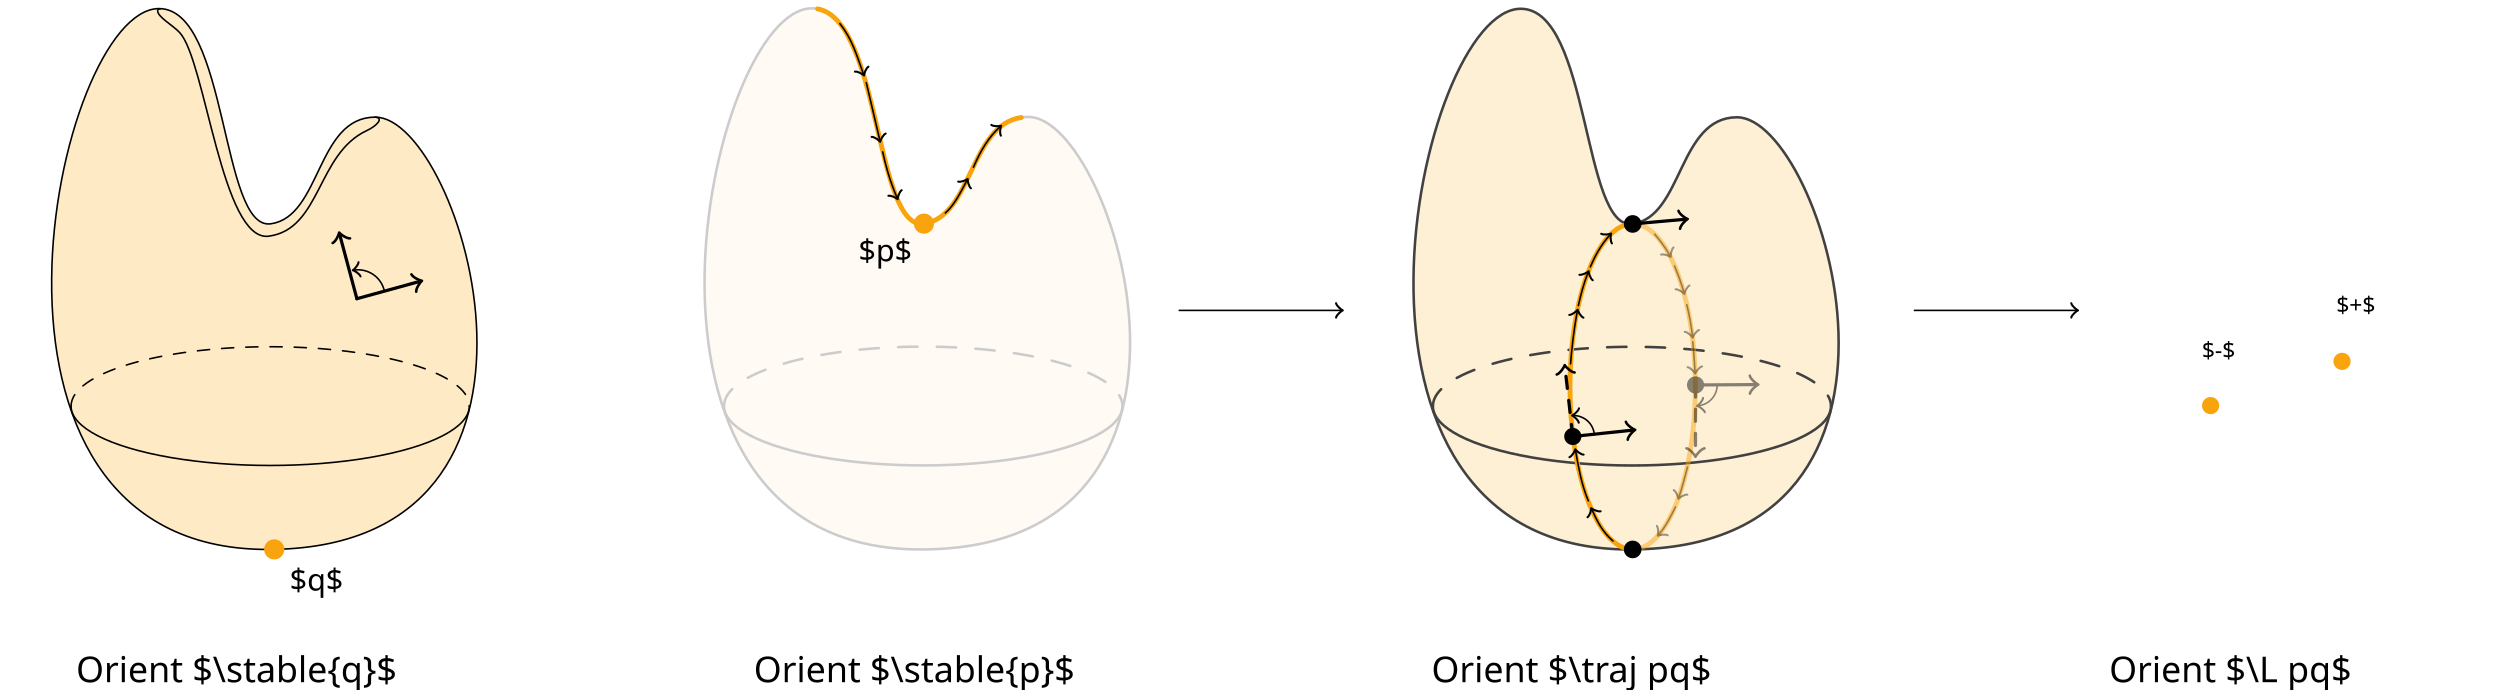
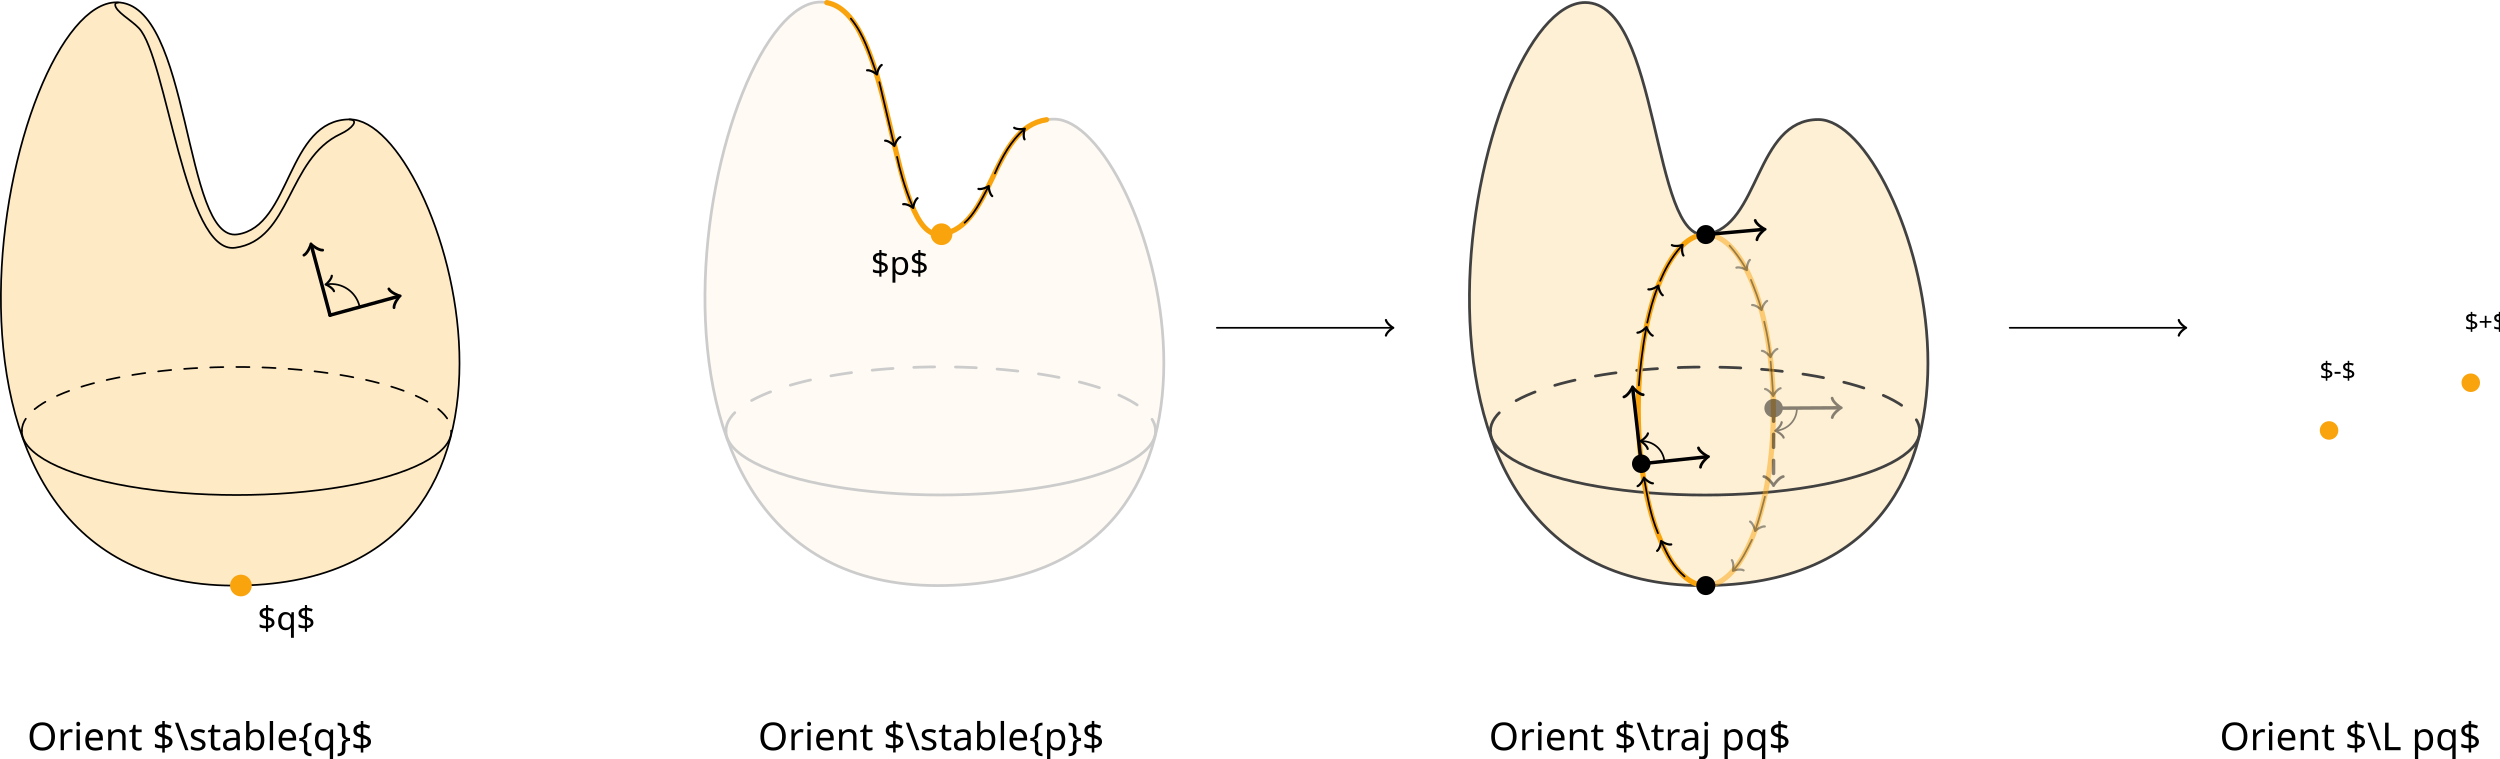
- <svg xmlns="http://www.w3.org/2000/svg" width="217.506mm" height="60.017mm" viewBox="0 0 217.506 60.017" version="1.1" id="svg8">
+ <svg xmlns="http://www.w3.org/2000/svg" width="201.698mm" height="61.187mm" viewBox="0 0 201.698 61.187" version="1.1" id="svg8">
  <defs id="defs2">
    <marker markerWidth="0.911" markerHeight="1.69" style="overflow:visible;stroke:#000000" refX="0" refY="0" orient="auto-start-reverse" id="marker-arrow-0.5308">
      <g id="g1295" transform="scale(2.153529)">
        <path id="path1293" style="fill:none;stroke:#000000;stroke-width:0.6;stroke-linecap:round;stroke-linejoin:round;stroke-miterlimit:10;stroke-dasharray:none;stroke-opacity:1" d="M -1.554,2.072 C -1.425,1.295 0,0.13 0.389,0 0,-0.13 -1.425,-1.295 -1.554,-2.072" />
      </g>
    </marker>
    <marker markerWidth="0.911" markerHeight="1.69" style="overflow:visible;stroke:#000000" refX="0" refY="0" orient="auto-start-reverse" id="marker-arrow-0.5308-6">
      <g id="g1333" transform="scale(2.153529)">
        <path id="path1331" style="fill:none;stroke:#000000;stroke-width:0.6;stroke-linecap:round;stroke-linejoin:round;stroke-miterlimit:10;stroke-dasharray:none;stroke-opacity:1" d="M -1.554,2.072 C -1.425,1.295 0,0.13 0.389,0 0,-0.13 -1.425,-1.295 -1.554,-2.072" />
      </g>
    </marker>
    <marker markerWidth="0.911" markerHeight="1.69" style="overflow:visible;stroke:#000000" refX="0" refY="0" orient="auto-start-reverse" id="marker-arrow-0.5308-7">
      <g id="g1410" transform="scale(2.153529)">
        <path id="path1408" style="fill:none;stroke:#000000;stroke-width:0.6;stroke-linecap:round;stroke-linejoin:round;stroke-miterlimit:10;stroke-dasharray:none;stroke-opacity:1" d="M -1.554,2.072 C -1.425,1.295 0,0.13 0.389,0 0,-0.13 -1.425,-1.295 -1.554,-2.072" />
      </g>
    </marker>
    <marker markerWidth="0.911" markerHeight="1.69" style="overflow:visible;stroke:#000000" refX="0" refY="0" orient="auto-start-reverse" id="marker-arrow-0.5308-5">
      <g id="g1476" transform="scale(2.153529)">
        <path id="path1474" style="fill:none;stroke:#000000;stroke-width:0.6;stroke-linecap:round;stroke-linejoin:round;stroke-miterlimit:10;stroke-dasharray:none;stroke-opacity:1" d="M -1.554,2.072 C -1.425,1.295 0,0.13 0.389,0 0,-0.13 -1.425,-1.295 -1.554,-2.072" />
      </g>
    </marker>
    <marker markerWidth="0.911" markerHeight="1.69" style="overflow:visible;stroke:#000000" refX="0" refY="0" orient="auto-start-reverse" id="marker-arrow-0.5308-3">
      <g id="g1529" transform="scale(2.153529)">
        <path id="path1527" style="fill:none;stroke:#000000;stroke-width:0.6;stroke-linecap:round;stroke-linejoin:round;stroke-miterlimit:10;stroke-dasharray:none;stroke-opacity:1" d="M -1.554,2.072 C -1.425,1.295 0,0.13 0.389,0 0,-0.13 -1.425,-1.295 -1.554,-2.072" />
      </g>
    </marker>
    <marker markerWidth="0.911" markerHeight="1.69" style="overflow:visible;stroke:#000000" refX="0" refY="0" orient="auto-start-reverse" id="marker-arrow-0.5308-56">
      <g id="g1601" transform="scale(2.153529)">
        <path id="path1599" style="fill:none;stroke:#000000;stroke-width:0.6;stroke-linecap:round;stroke-linejoin:round;stroke-miterlimit:10;stroke-dasharray:none;stroke-opacity:1" d="M -1.554,2.072 C -1.425,1.295 0,0.13 0.389,0 0,-0.13 -1.425,-1.295 -1.554,-2.072" />
      </g>
    </marker>
    <marker markerWidth="0.911" markerHeight="1.69" style="overflow:visible;stroke:#000000" refX="0" refY="0" orient="auto-start-reverse" id="marker-arrow-0.5308-2">
      <g id="g1706" transform="scale(2.153529)">
        <path id="path1704" style="fill:none;stroke:#000000;stroke-width:0.6;stroke-linecap:round;stroke-linejoin:round;stroke-miterlimit:10;stroke-dasharray:none;stroke-opacity:1" d="M -1.554,2.072 C -1.425,1.295 0,0.13 0.389,0 0,-0.13 -1.425,-1.295 -1.554,-2.072" />
      </g>
    </marker>
    <marker markerWidth="0.911" markerHeight="1.69" style="overflow:visible;stroke:#000000" refX="0" refY="0" orient="auto-start-reverse" id="marker-arrow-1.0616">
      <g id="g1784" transform="scale(1.343431)">
        <path id="path1782" style="fill:none;stroke:#000000;stroke-width:0.6;stroke-linecap:round;stroke-linejoin:round;stroke-miterlimit:10;stroke-dasharray:none;stroke-opacity:1" d="M -1.554,2.072 C -1.425,1.295 0,0.13 0.389,0 0,-0.13 -1.425,-1.295 -1.554,-2.072" />
      </g>
    </marker>
    <marker markerWidth="0.911" markerHeight="1.69" style="overflow:visible;stroke:#000000" refX="0" refY="0" orient="auto-start-reverse" id="marker-arrow-1.0616-9">
      <g id="g1871" transform="scale(1.343431)">
        <path id="path1869" style="fill:none;stroke:#000000;stroke-width:0.6;stroke-linecap:round;stroke-linejoin:round;stroke-miterlimit:10;stroke-dasharray:none;stroke-opacity:1" d="M -1.554,2.072 C -1.425,1.295 0,0.13 0.389,0 0,-0.13 -1.425,-1.295 -1.554,-2.072" />
      </g>
    </marker>
    <marker markerWidth="0.911" markerHeight="1.69" style="overflow:visible;stroke:#000000" refX="0" refY="0" orient="auto-start-reverse" id="marker-arrow-1.0616-1">
      <g id="g1967" transform="scale(1.343431)">
        <path id="path1965" style="fill:none;stroke:#000000;stroke-width:0.6;stroke-linecap:round;stroke-linejoin:round;stroke-miterlimit:10;stroke-dasharray:none;stroke-opacity:1" d="M -1.554,2.072 C -1.425,1.295 0,0.13 0.389,0 0,-0.13 -1.425,-1.295 -1.554,-2.072" />
      </g>
    </marker>
    <marker markerWidth="0.911" markerHeight="1.69" style="overflow:visible;stroke:#000000" refX="0" refY="0" orient="auto-start-reverse" id="marker-arrow-1.0616-2">
      <g id="g2072" transform="scale(1.343431)">
        <path id="path2070" style="fill:none;stroke:#000000;stroke-width:0.6;stroke-linecap:round;stroke-linejoin:round;stroke-miterlimit:10;stroke-dasharray:none;stroke-opacity:1" d="M -1.554,2.072 C -1.425,1.295 0,0.13 0.389,0 0,-0.13 -1.425,-1.295 -1.554,-2.072" />
      </g>
    </marker>
    <marker markerWidth="0.911" markerHeight="1.69" style="overflow:visible;stroke:#000000" refX="0" refY="0" orient="auto-start-reverse" id="marker-arrow-1.0616-7">
      <g id="g2194" transform="scale(1.343431)">
        <path id="path2192" style="fill:none;stroke:#000000;stroke-width:0.6;stroke-linecap:round;stroke-linejoin:round;stroke-miterlimit:10;stroke-dasharray:none;stroke-opacity:1" d="M -1.554,2.072 C -1.425,1.295 0,0.13 0.389,0 0,-0.13 -1.425,-1.295 -1.554,-2.072" />
      </g>
    </marker>
    <marker markerWidth="0.911" markerHeight="1.69" style="overflow:visible;stroke:#000000" refX="0" refY="0" orient="auto-start-reverse" id="marker-arrow-1.0616-0">
      <g id="g2317" transform="scale(1.343431)">
        <path id="path2315" style="fill:none;stroke:#000000;stroke-width:0.6;stroke-linecap:round;stroke-linejoin:round;stroke-miterlimit:10;stroke-dasharray:none;stroke-opacity:1" d="M -1.554,2.072 C -1.425,1.295 0,0.13 0.389,0 0,-0.13 -1.425,-1.295 -1.554,-2.072" />
      </g>
    </marker>
    <marker markerWidth="0.911" markerHeight="1.69" style="overflow:visible;stroke:#000000" refX="0" refY="0" orient="auto-start-reverse" id="marker-arrow-1.0616-93">
      <g id="g2449" transform="scale(1.343431)">
        <path id="path2447" style="fill:none;stroke:#000000;stroke-width:0.6;stroke-linecap:round;stroke-linejoin:round;stroke-miterlimit:10;stroke-dasharray:none;stroke-opacity:1" d="M -1.554,2.072 C -1.425,1.295 0,0.13 0.389,0 0,-0.13 -1.425,-1.295 -1.554,-2.072" />
      </g>
    </marker>
    <marker markerWidth="0.911" markerHeight="1.69" style="overflow:visible;stroke:#000000" refX="0" refY="0" orient="auto-start-reverse" id="marker-arrow-1.0616-6">
      <g id="g2590" transform="scale(1.343431)">
        <path id="path2588" style="fill:none;stroke:#000000;stroke-width:0.6;stroke-linecap:round;stroke-linejoin:round;stroke-miterlimit:10;stroke-dasharray:none;stroke-opacity:1" d="M -1.554,2.072 C -1.425,1.295 0,0.13 0.389,0 0,-0.13 -1.425,-1.295 -1.554,-2.072" />
      </g>
    </marker>
    <marker markerWidth="0.911" markerHeight="1.69" style="overflow:visible;stroke:#000000" refX="0" refY="0" orient="auto-start-reverse" id="marker-arrow-1.0616-26">
      <g id="g2899" transform="scale(1.343431)">
        <path id="path2897" style="fill:none;stroke:#000000;stroke-width:0.6;stroke-linecap:round;stroke-linejoin:round;stroke-miterlimit:10;stroke-dasharray:none;stroke-opacity:1" d="M -1.554,2.072 C -1.425,1.295 0,0.13 0.389,0 0,-0.13 -1.425,-1.295 -1.554,-2.072" />
      </g>
    </marker>
    <marker markerWidth="0.911" markerHeight="1.69" style="overflow:visible;stroke:#000000" refX="0" refY="0" orient="auto-start-reverse" id="marker-arrow-0.5308-1">
      <g id="g2934" transform="scale(2.153529)">
        <path id="path2932" style="fill:none;stroke:#000000;stroke-width:0.6;stroke-linecap:round;stroke-linejoin:round;stroke-miterlimit:10;stroke-dasharray:none;stroke-opacity:1" d="M -1.554,2.072 C -1.425,1.295 0,0.13 0.389,0 0,-0.13 -1.425,-1.295 -1.554,-2.072" />
      </g>
    </marker>
    <marker markerWidth="0.911" markerHeight="1.69" style="overflow:visible;stroke:#000000" refX="0" refY="0" orient="auto-start-reverse" id="marker-arrow-1.5923999999999998">
      <g id="g3120" transform="scale(1.073399)">
        <path id="path3118" style="fill:none;stroke:#000000;stroke-width:0.6;stroke-linecap:round;stroke-linejoin:round;stroke-miterlimit:10;stroke-dasharray:none;stroke-opacity:1" d="M -1.554,2.072 C -1.425,1.295 0,0.13 0.389,0 0,-0.13 -1.425,-1.295 -1.554,-2.072" />
      </g>
    </marker>
    <marker markerWidth="0.911" markerHeight="1.69" style="overflow:visible;stroke:#000000" refX="0" refY="0" orient="auto-start-reverse" id="marker-arrow-1.0616-8">
      <g id="g3297" transform="scale(1.343431)">
        <path id="path3295" style="fill:none;stroke:#000000;stroke-width:0.6;stroke-linecap:round;stroke-linejoin:round;stroke-miterlimit:10;stroke-dasharray:none;stroke-opacity:1" d="M -1.554,2.072 C -1.425,1.295 0,0.13 0.389,0 0,-0.13 -1.425,-1.295 -1.554,-2.072" />
      </g>
    </marker>
    <marker markerWidth="0.911" markerHeight="1.69" style="overflow:visible;stroke:#000000" refX="0" refY="0" orient="auto-start-reverse" id="marker-arrow-1.0616-79">
      <g id="g3491" transform="scale(1.343431)">
        <path id="path3489" style="fill:none;stroke:#000000;stroke-width:0.6;stroke-linecap:round;stroke-linejoin:round;stroke-miterlimit:10;stroke-dasharray:none;stroke-opacity:1" d="M -1.554,2.072 C -1.425,1.295 0,0.13 0.389,0 0,-0.13 -1.425,-1.295 -1.554,-2.072" />
      </g>
    </marker>
    <marker markerWidth="0.911" markerHeight="1.69" style="overflow:visible;stroke:#000000" refX="0" refY="0" orient="auto-start-reverse" id="marker-arrow-1.0616-20">
      <g id="g1784-2" transform="scale(1.343431)">
        <path id="path1782-3" style="fill:none;stroke:#000000;stroke-width:0.6;stroke-linecap:round;stroke-linejoin:round;stroke-miterlimit:10;stroke-dasharray:none;stroke-opacity:1" d="M -1.554,2.072 C -1.425,1.295 0,0.13 0.389,0 0,-0.13 -1.425,-1.295 -1.554,-2.072" />
      </g>
    </marker>
    <marker markerWidth="0.911" markerHeight="1.69" style="overflow:visible;stroke:#000000" refX="0" refY="0" orient="auto-start-reverse" id="marker-arrow-0.5308-59">
      <g id="g3934" transform="scale(2.153529)">
        <path id="path3932" style="fill:none;stroke:#000000;stroke-width:0.6;stroke-linecap:round;stroke-linejoin:round;stroke-miterlimit:10;stroke-dasharray:none;stroke-opacity:1" d="M -1.554,2.072 C -1.425,1.295 0,0.13 0.389,0 0,-0.13 -1.425,-1.295 -1.554,-2.072" />
      </g>
    </marker>
-     <marker markerWidth="0.911" markerHeight="1.690" style="overflow: visible; stroke: black" refX="0" refY="0" orient="auto-start-reverse" id="marker-arrow-1.0616-22">
+     <marker markerWidth="0.911" markerHeight="1.69" style="overflow:visible;stroke:#000000" refX="0" refY="0" orient="auto-start-reverse" id="marker-arrow-1.0616-22">
      <g id="g4175" transform="scale(1.343431)">
-         <path id="path4173" style="fill:none;stroke:black;stroke-width:0.6;stroke-linecap:round;stroke-linejoin:round;stroke-miterlimit:10;stroke-dasharray:none;stroke-opacity:1" d="M -1.554,2.072 C -1.425,1.295 0,0.13 0.389,0 0,-0.13 -1.425,-1.295 -1.554,-2.072" />
-       </g>
-     </marker>
-     <marker markerWidth="0.911" markerHeight="1.690" style="overflow: visible; stroke: black" refX="0" refY="0" orient="auto-start-reverse" id="marker-arrow-0.5308-9">
+         <path id="path4173" style="fill:none;stroke:#000000;stroke-width:0.6;stroke-linecap:round;stroke-linejoin:round;stroke-miterlimit:10;stroke-dasharray:none;stroke-opacity:1" d="M -1.554,2.072 C -1.425,1.295 0,0.13 0.389,0 0,-0.13 -1.425,-1.295 -1.554,-2.072" />
+       </g>
+     </marker>
+     <marker markerWidth="0.911" markerHeight="1.69" style="overflow:visible;stroke:#000000" refX="0" refY="0" orient="auto-start-reverse" id="marker-arrow-0.5308-9">
      <g id="g4477" transform="scale(2.153529)">
-         <path id="path4475" style="fill:none;stroke:black;stroke-width:0.6;stroke-linecap:round;stroke-linejoin:round;stroke-miterlimit:10;stroke-dasharray:none;stroke-opacity:1" d="M -1.554,2.072 C -1.425,1.295 0,0.13 0.389,0 0,-0.13 -1.425,-1.295 -1.554,-2.072" />
-       </g>
-     </marker>
-     <marker markerWidth="0.911" markerHeight="1.690" style="overflow: visible; stroke: black" refX="0" refY="0" orient="auto-start-reverse" id="marker-arrow-1.0616-73">
+         <path id="path4475" style="fill:none;stroke:#000000;stroke-width:0.6;stroke-linecap:round;stroke-linejoin:round;stroke-miterlimit:10;stroke-dasharray:none;stroke-opacity:1" d="M -1.554,2.072 C -1.425,1.295 0,0.13 0.389,0 0,-0.13 -1.425,-1.295 -1.554,-2.072" />
+       </g>
+     </marker>
+     <marker markerWidth="0.911" markerHeight="1.69" style="overflow:visible;stroke:#000000" refX="0" refY="0" orient="auto-start-reverse" id="marker-arrow-1.0616-73">
      <g id="g4708" transform="scale(1.343431)">
-         <path id="path4706" style="fill:none;stroke:black;stroke-width:0.6;stroke-linecap:round;stroke-linejoin:round;stroke-miterlimit:10;stroke-dasharray:none;stroke-opacity:1" d="M -1.554,2.072 C -1.425,1.295 0,0.13 0.389,0 0,-0.13 -1.425,-1.295 -1.554,-2.072" />
+         <path id="path4706" style="fill:none;stroke:#000000;stroke-width:0.6;stroke-linecap:round;stroke-linejoin:round;stroke-miterlimit:10;stroke-dasharray:none;stroke-opacity:1" d="M -1.554,2.072 C -1.425,1.295 0,0.13 0.389,0 0,-0.13 -1.425,-1.295 -1.554,-2.072" />
      </g>
    </marker>
    <marker markerWidth="0.911" markerHeight="1.69" style="overflow:visible;stroke:#000000" refX="0" refY="0" orient="auto-start-reverse" id="marker-arrow-0.5308-61">
      <g id="g1295-2" transform="scale(2.153529)">
        <path id="path1293-9" style="fill:none;stroke:#000000;stroke-width:0.6;stroke-linecap:round;stroke-linejoin:round;stroke-miterlimit:10;stroke-dasharray:none;stroke-opacity:1" d="M -1.554,2.072 C -1.425,1.295 0,0.13 0.389,0 0,-0.13 -1.425,-1.295 -1.554,-2.072" />
      </g>
    </marker>
    <marker markerWidth="0.911" markerHeight="1.69" style="overflow:visible;stroke:#000000" refX="0" refY="0" orient="auto-start-reverse" id="marker-arrow-0.5308-4">
      <g id="g1295-5" transform="scale(2.153529)">
        <path id="path1293-0" style="fill:none;stroke:#000000;stroke-width:0.6;stroke-linecap:round;stroke-linejoin:round;stroke-miterlimit:10;stroke-dasharray:none;stroke-opacity:1" d="M -1.554,2.072 C -1.425,1.295 0,0.13 0.389,0 0,-0.13 -1.425,-1.295 -1.554,-2.072" />
      </g>
    </marker>
    <marker markerWidth="0.911" markerHeight="1.69" style="overflow:visible;stroke:#000000" refX="0" refY="0" orient="auto-start-reverse" id="marker-arrow-0.5308-10">
      <g id="g1295-6" transform="scale(2.153529)">
        <path id="path1293-3" style="fill:none;stroke:#000000;stroke-width:0.6;stroke-linecap:round;stroke-linejoin:round;stroke-miterlimit:10;stroke-dasharray:none;stroke-opacity:1" d="M -1.554,2.072 C -1.425,1.295 0,0.13 0.389,0 0,-0.13 -1.425,-1.295 -1.554,-2.072" />
      </g>
    </marker>
    <marker markerWidth="0.911" markerHeight="1.69" style="overflow:visible;stroke:#000000" refX="0" refY="0" orient="auto-start-reverse" id="marker-arrow-0.5308-0">
      <g id="g1295-61" transform="scale(2.153529)">
        <path id="path1293-5" style="fill:none;stroke:#000000;stroke-width:0.6;stroke-linecap:round;stroke-linejoin:round;stroke-miterlimit:10;stroke-dasharray:none;stroke-opacity:1" d="M -1.554,2.072 C -1.425,1.295 0,0.13 0.389,0 0,-0.13 -1.425,-1.295 -1.554,-2.072" />
      </g>
    </marker>
    <marker markerWidth="0.911" markerHeight="1.69" style="overflow:visible;stroke:#000000" refX="0" refY="0" orient="auto-start-reverse" id="marker-arrow-0.5308-47">
      <g id="g1295-65" transform="scale(2.153529)">
        <path id="path1293-6" style="fill:none;stroke:#000000;stroke-width:0.6;stroke-linecap:round;stroke-linejoin:round;stroke-miterlimit:10;stroke-dasharray:none;stroke-opacity:1" d="M -1.554,2.072 C -1.425,1.295 0,0.13 0.389,0 0,-0.13 -1.425,-1.295 -1.554,-2.072" />
      </g>
    </marker>
    <marker markerWidth="0.911" markerHeight="1.69" style="overflow:visible;stroke:#000000" refX="0" refY="0" orient="auto-start-reverse" id="marker-arrow-0.5308-37">
      <g id="g1295-4" transform="scale(2.153529)">
        <path id="path1293-52" style="fill:none;stroke:#000000;stroke-width:0.6;stroke-linecap:round;stroke-linejoin:round;stroke-miterlimit:10;stroke-dasharray:none;stroke-opacity:1" d="M -1.554,2.072 C -1.425,1.295 0,0.13 0.389,0 0,-0.13 -1.425,-1.295 -1.554,-2.072" />
      </g>
    </marker>
    <marker markerWidth="0.911" markerHeight="1.69" style="overflow:visible;stroke:#000000" refX="0" refY="0" orient="auto-start-reverse" id="marker-arrow-0.5308-474">
      <g id="g1295-43" transform="scale(2.153529)">
        <path id="path1293-07" style="fill:none;stroke:#000000;stroke-width:0.6;stroke-linecap:round;stroke-linejoin:round;stroke-miterlimit:10;stroke-dasharray:none;stroke-opacity:1" d="M -1.554,2.072 C -1.425,1.295 0,0.13 0.389,0 0,-0.13 -1.425,-1.295 -1.554,-2.072" />
      </g>
    </marker>
    <marker markerWidth="0.911" markerHeight="1.69" style="overflow:visible;stroke:#000000" refX="0" refY="0" orient="auto-start-reverse" id="marker-arrow-0.5308-68">
      <g id="g1295-8" transform="scale(2.153529)">
        <path id="path1293-4" style="fill:none;stroke:#000000;stroke-width:0.6;stroke-linecap:round;stroke-linejoin:round;stroke-miterlimit:10;stroke-dasharray:none;stroke-opacity:1" d="M -1.554,2.072 C -1.425,1.295 0,0.13 0.389,0 0,-0.13 -1.425,-1.295 -1.554,-2.072" />
      </g>
    </marker>
    <marker markerWidth="0.911" markerHeight="1.69" style="overflow:visible;stroke:#000000" refX="0" refY="0" orient="auto-start-reverse" id="marker-arrow-0.5308-49">
      <g id="g1295-20" transform="scale(2.153529)">
        <path id="path1293-68" style="fill:none;stroke:#000000;stroke-width:0.6;stroke-linecap:round;stroke-linejoin:round;stroke-miterlimit:10;stroke-dasharray:none;stroke-opacity:1" d="M -1.554,2.072 C -1.425,1.295 0,0.13 0.389,0 0,-0.13 -1.425,-1.295 -1.554,-2.072" />
      </g>
    </marker>
    <marker markerWidth="0.911" markerHeight="1.69" style="overflow:visible;stroke:#000000" refX="0" refY="0" orient="auto-start-reverse" id="marker-arrow-0.5308-26">
      <g id="g1295-64" transform="scale(2.153529)">
        <path id="path1293-95" style="fill:none;stroke:#000000;stroke-width:0.6;stroke-linecap:round;stroke-linejoin:round;stroke-miterlimit:10;stroke-dasharray:none;stroke-opacity:1" d="M -1.554,2.072 C -1.425,1.295 0,0.13 0.389,0 0,-0.13 -1.425,-1.295 -1.554,-2.072" />
      </g>
    </marker>
    <marker markerWidth="0.911" markerHeight="1.69" style="overflow:visible;stroke:#000000" refX="0" refY="0" orient="auto-start-reverse" id="marker-arrow-0.5308-48">
      <g id="g1295-7" transform="scale(2.153529)">
        <path id="path1293-1" style="fill:none;stroke:#000000;stroke-width:0.6;stroke-linecap:round;stroke-linejoin:round;stroke-miterlimit:10;stroke-dasharray:none;stroke-opacity:1" d="M -1.554,2.072 C -1.425,1.295 0,0.13 0.389,0 0,-0.13 -1.425,-1.295 -1.554,-2.072" />
      </g>
    </marker>
    <marker markerWidth="0.911" markerHeight="1.69" style="overflow:visible;stroke:#000000" refX="0" refY="0" orient="auto-start-reverse" id="marker-arrow-0.5308-27">
      <g id="g1295-22" transform="scale(2.153529)">
        <path id="path1293-61" style="fill:none;stroke:#000000;stroke-width:0.6;stroke-linecap:round;stroke-linejoin:round;stroke-miterlimit:10;stroke-dasharray:none;stroke-opacity:1" d="M -1.554,2.072 C -1.425,1.295 0,0.13 0.389,0 0,-0.13 -1.425,-1.295 -1.554,-2.072" />
      </g>
    </marker>
    <marker markerWidth="0.911" markerHeight="1.69" style="overflow:visible;stroke:#000000" refX="0" refY="0" orient="auto-start-reverse" id="marker-arrow-0.5308-615">
      <g id="g1295-9" transform="scale(2.153529)">
        <path id="path1293-49" style="fill:none;stroke:#000000;stroke-width:0.6;stroke-linecap:round;stroke-linejoin:round;stroke-miterlimit:10;stroke-dasharray:none;stroke-opacity:1" d="M -1.554,2.072 C -1.425,1.295 0,0.13 0.389,0 0,-0.13 -1.425,-1.295 -1.554,-2.072" />
      </g>
    </marker>
+     <marker markerWidth="0.911" markerHeight="1.690" style="overflow: visible; stroke: black" refX="0" refY="0" orient="auto-start-reverse" id="marker-arrow-1.0616-3">
+       <g id="g1688" transform="scale(1.343431)">
+         <path id="path1686-6" style="fill:none;stroke:black;stroke-width:0.6;stroke-linecap:round;stroke-linejoin:round;stroke-miterlimit:10;stroke-dasharray:none;stroke-opacity:1" d="M -1.554,2.072 C -1.425,1.295 0,0.13 0.389,0 0,-0.13 -1.425,-1.295 -1.554,-2.072" />
+       </g>
+     </marker>
  </defs>
-   <g id="layer1" transform="translate(100.2018,-211.2458)">
+   <g id="layer1" transform="translate(95.77937,-211.8053)">
    <g id="g1084" transform="matrix(1.398806,0,0,1.398685,-91.3585,-89.64945)" style="opacity:0.745;stroke-width:1.141">
      <path id="path1078" d="m 95.007,249.305 c 20.393,0 12.093,-26.882 6.71,-26.882 -3.666,-6.9e-4 -3.355,6.179 -6.491,6.632 -3.136,0.454 -2.643,-13.382 -6.961,-13.382 -6.388,0 -13.65,33.632 6.743,33.632 z" style="color:#000000;overflow:visible;opacity:1;vector-effect:none;fill:#feebc6;fill-opacity:1;stroke:#000000;stroke-width:0.16;stroke-linecap:round;stroke-linejoin:miter;stroke-miterlimit:4;stroke-dasharray:none;stroke-dashoffset:0;stroke-opacity:1;marker-start:none;marker-end:none" />
      <path d="m 107.563,240.391 a 12.381,3.692 0 0 1 -6.191,3.197 12.381,3.692 0 0 1 -12.381,0 12.381,3.692 0 0 1 -6.191,-3.197" id="path1080" style="color:#000000;overflow:visible;opacity:1;vector-effect:none;fill:none;fill-opacity:1;stroke:#000000;stroke-width:0.16;stroke-linecap:round;stroke-linejoin:miter;stroke-miterlimit:4;stroke-dasharray:none;stroke-dashoffset:0;stroke-opacity:1;marker-start:none;marker-end:none" />
      <path d="m 82.801,240.391 a 12.381,3.692 0 0 1 12.381,-3.692 12.381,3.692 0 0 1 12.381,3.692" style="color:#000000;overflow:visible;opacity:1;vector-effect:none;fill:none;fill-opacity:1;stroke:#000000;stroke-width:0.16;stroke-linecap:round;stroke-linejoin:miter;stroke-miterlimit:4;stroke-dasharray:1.202, 1.202;stroke-dashoffset:0;stroke-opacity:1;marker-start:none;marker-end:none" id="path1082" />
    </g>
    <path id="ellipse1106" style="color:#000000;overflow:visible;opacity:0.493;vector-effect:none;fill:none;fill-opacity:1;stroke:#f9a30d;stroke-width:0.421;stroke-linecap:round;stroke-linejoin:miter;stroke-miterlimit:4;stroke-dasharray:none;stroke-dashoffset:0;stroke-opacity:1;marker-start:none;marker-end:none" d="M 41.844,230.728 A 5.452,14.16 0 0 1 47.296,244.888 5.452,14.16 0 0 1 41.844,259.048" />
    <path d="m 41.844,259.048 a 5.452,14.16 0 0 1 -4.722,-7.08 5.452,14.16 0 0 1 0,-14.16 5.452,14.16 0 0 1 4.722,-7.08" style="color:#000000;overflow:visible;opacity:1;vector-effect:none;fill:none;fill-opacity:1;stroke:#f9a30d;stroke-width:0.421;stroke-linecap:round;stroke-linejoin:miter;stroke-miterlimit:4;stroke-dasharray:none;stroke-dashoffset:0;stroke-opacity:1;marker-start:none;marker-end:none" id="path1138" />
    <circle id="circle1116" style="fill:#000000;stroke:none;stroke-width:1" cx="41.844" cy="259.048" r="0.769" />
    <circle id="circle1110" style="fill:#000000;stroke:none;stroke-width:1" cx="41.844" cy="230.729" r="0.769" />
-     <text x="-34.618" y="270.601" style="font-size:3.107px;font-family:'Iosevka Term';-inkscape-font-specification:'Iosevka Term, Normal';fill:#000000;fill-opacity:1;stroke:none;stroke-width:0.265" xml:space="preserve" id="text1162">
-       <tspan style="stroke-width:0.265" y="270.601" x="-34.618" id="tspan1160">Orient $\stable{p}$</tspan>
-     </text>
-     <text id="text1099" xml:space="preserve" style="font-size:3.105px;font-family:'Iosevka Term';-inkscape-font-specification:'Iosevka Term, Normal';fill:#000000;fill-opacity:1;stroke:none;stroke-width:0.265" y="270.601" x="-93.578">
-       <tspan id="tspan1097" x="-93.578" y="270.601" style="stroke-width:0.265">Orient $\stable{q}$</tspan>
+     <text x="-34.618" y="272.33" style="font-size:3.107px;font-family:'Iosevka Term';-inkscape-font-specification:'Iosevka Term, Normal';fill:#000000;fill-opacity:1;stroke:none;stroke-width:0.265" xml:space="preserve" id="text1162">
+       <tspan style="stroke-width:0.265" y="272.33" x="-34.618" id="tspan1160">Orient $\stable{p}$</tspan>
+     </text>
+     <text id="text1099" xml:space="preserve" style="font-size:3.105px;font-family:'Iosevka Term';-inkscape-font-specification:'Iosevka Term, Normal';fill:#000000;fill-opacity:1;stroke:none;stroke-width:0.265" y="272.33" x="-93.578">
+       <tspan id="tspan1097" x="-93.578" y="272.33" style="stroke-width:0.265">Orient $\stable{q}$</tspan>
    </text>
    <g id="g2001" transform="matrix(0.8767663,0,0,0.8766903,-175.9802,-36.63965)" style="stroke-width:1.141">
      <g id="g1455" transform="matrix(1.595949,0,0,1.595949,-38.66378,-60.59919)" style="stroke-width:1.141">
        <path id="path1449" d="m 95.007,249.305 c 20.393,0 12.093,-26.882 6.71,-26.882 -3.666,-6.9e-4 -3.355,6.179 -6.491,6.632 -3.136,0.454 -2.643,-13.382 -6.961,-13.382 -6.388,0 -13.65,33.632 6.743,33.632 z" style="color:#000000;overflow:visible;opacity:1;vector-effect:none;fill:#feebc6;fill-opacity:1;stroke:#000000;stroke-width:0.1;stroke-linecap:round;stroke-linejoin:miter;stroke-miterlimit:4;stroke-dasharray:none;stroke-dashoffset:0;stroke-opacity:1;marker-start:none;marker-end:none" />
        <path d="m 107.563,240.391 a 12.381,3.692 0 0 1 -6.191,3.197 12.381,3.692 0 0 1 -12.381,0 12.381,3.692 0 0 1 -6.191,-3.197" id="path1451" style="color:#000000;overflow:visible;opacity:1;vector-effect:none;fill:none;fill-opacity:1;stroke:#000000;stroke-width:0.1;stroke-linecap:round;stroke-linejoin:miter;stroke-miterlimit:4;stroke-dasharray:none;stroke-dashoffset:0;stroke-opacity:1;marker-start:none;marker-end:none" />
        <path d="m 82.801,240.391 a 12.381,3.692 0 0 1 12.381,-3.692 12.381,3.692 0 0 1 12.381,3.692" style="color:#000000;overflow:visible;opacity:1;vector-effect:none;fill:none;fill-opacity:1;stroke:#000000;stroke-width:0.1;stroke-linecap:round;stroke-linejoin:miter;stroke-miterlimit:4;stroke-dasharray:0.753, 0.753;stroke-dashoffset:0;stroke-opacity:1;marker-start:none;marker-end:none" id="path1453" />
        <path style="color:#000000;overflow:visible;opacity:1;vector-effect:none;fill:none;fill-opacity:1;stroke:#000000;stroke-width:0.1;stroke-linecap:round;stroke-linejoin:miter;stroke-miterlimit:4;stroke-dasharray:none;stroke-dashoffset:0;stroke-opacity:1;marker-start:none;marker-end:none" d="m 101.695,222.424 c 0.574,0.034 0.138,0.535 -0.508,0.835 -3.104,1.44 -2.843,6.122 -6.09,6.566 -2.919,0.399 -3.934,-10.952 -5.549,-12.666 -0.439,-0.466 -1.362,-0.959 -1.365,-1.352 -4.62e-4,-0.075 0.064,-0.113 0.168,-0.12" id="path1457" />
      </g>
      <circle id="circle408" style="fill:#f9a30d;fill-opacity:1;stroke:none;stroke-width:1.141" cx="113.641" cy="337.273" r="1" />
    </g>
    <g id="g2019" transform="matrix(0.8772113,0,0,0.8771353,-177.8915,-39.37361)" style="stroke-width:1.14">
      <g id="g1365" transform="matrix(1.595949,0,0,1.595949,28.22433,-57.65339)" style="opacity:0.202;stroke-width:1.14">
        <path id="path1359" d="m 95.007,249.305 c 20.393,0 12.093,-26.882 6.71,-26.882 -3.666,-6.9e-4 -3.355,6.179 -6.491,6.632 -3.136,0.454 -2.643,-13.382 -6.961,-13.382 -6.388,0 -13.65,33.632 6.743,33.632 z" style="color:#000000;overflow:visible;opacity:1;vector-effect:none;fill:#feebc6;fill-opacity:1;stroke:#000000;stroke-width:0.16;stroke-linecap:round;stroke-linejoin:miter;stroke-miterlimit:4;stroke-dasharray:none;stroke-dashoffset:0;stroke-opacity:1;marker-start:none;marker-end:none" />
        <path d="m 107.563,240.391 a 12.381,3.692 0 0 1 -6.191,3.197 12.381,3.692 0 0 1 -12.381,0 12.381,3.692 0 0 1 -6.191,-3.197" id="path1361" style="color:#000000;overflow:visible;opacity:1;vector-effect:none;fill:none;fill-opacity:1;stroke:#000000;stroke-width:0.16;stroke-linecap:round;stroke-linejoin:miter;stroke-miterlimit:4;stroke-dasharray:none;stroke-dashoffset:0;stroke-opacity:1;marker-start:none;marker-end:none" />
        <path d="m 82.801,240.391 a 12.381,3.692 0 0 1 12.381,-3.692 12.381,3.692 0 0 1 12.381,3.692" style="color:#000000;overflow:visible;opacity:1;vector-effect:none;fill:none;fill-opacity:1;stroke:#000000;stroke-width:0.16;stroke-linecap:round;stroke-linejoin:miter;stroke-miterlimit:4;stroke-dasharray:1.201, 1.201;stroke-dashoffset:0;stroke-opacity:1;marker-start:none;marker-end:none" id="path1363" />
      </g>
      <circle id="circle1369" style="fill:#f9a30d;fill-opacity:1;stroke:none;stroke-width:1.14;stroke-opacity:1" cx="180.2" cy="307.907" r="1" />
      <path id="path1373" d="m 189.862,297.374 c -5.121,0.754 -4.865,9.841 -9.662,10.535 -4.865,0.703 -4.258,-20.137 -10.548,-21.306" style="color:#000000;overflow:visible;opacity:1;vector-effect:none;fill:none;fill-opacity:1;stroke:#f9a30d;stroke-width:0.48;stroke-linecap:round;stroke-linejoin:miter;stroke-miterlimit:4;stroke-dasharray:none;stroke-dashoffset:0;stroke-opacity:1;marker-start:none;marker-end:none" />
    </g>
    <path style="color:#000000;overflow:visible;opacity:1;vector-effect:none;fill:none;fill-opacity:1;stroke:#000000;stroke-width:0.281;stroke-linecap:round;stroke-linejoin:miter;stroke-miterlimit:4;stroke-dasharray:none;stroke-dashoffset:0;stroke-opacity:1;marker-start:none;marker-end:url(#marker-arrow-1.0616)" d="m -69.152,237.233 5.52,-1.518" id="path1291" />
    <path style="color:#000000;overflow:visible;opacity:1;vector-effect:none;fill:none;fill-opacity:1;stroke:#000000;stroke-width:0.281;stroke-linecap:round;stroke-linejoin:miter;stroke-miterlimit:4;stroke-dasharray:none;stroke-dashoffset:0;stroke-opacity:1;marker-start:none;marker-end:url(#marker-arrow-1.0616)" d="m -69.152,237.233 -1.504,-5.612" id="path1317" />
    <path style="color:#000000;overflow:visible;opacity:1;vector-effect:none;fill:none;fill-opacity:1;stroke:#000000;stroke-width:0.14;stroke-linecap:round;stroke-linejoin:miter;stroke-miterlimit:4;stroke-dasharray:none;stroke-dashoffset:0;stroke-opacity:1;marker-start:none;marker-end:url(#marker-arrow-0.5308)" id="path1319" d="m 66.77,236.527 a 2.349,2.349 0 0 1 2.617,-1.785" transform="scale(-1,1)" />
    <path style="color:#000000;overflow:visible;opacity:1;vector-effect:none;fill:none;fill-opacity:1;stroke:#000000;stroke-width:0.281;stroke-linecap:round;stroke-linejoin:miter;stroke-miterlimit:4;stroke-dasharray:none;stroke-dashoffset:0;stroke-opacity:1;marker-start:none;marker-end:url(#marker-arrow-1.0616)" d="m 41.844,230.729 4.64,-0.413" id="path1472" />
    <g id="g4950" transform="rotate(-6.461646,79.82267,186.5669)">
      <circle r="0.748" cy="243.962" cx="29.859" style="fill:#000000;stroke:none;stroke-width:1" id="path1390" />
      <path id="path1525" d="m 29.859,243.962 5.311,0.038" style="color:#000000;overflow:visible;opacity:1;vector-effect:none;fill:none;fill-opacity:1;stroke:#000000;stroke-width:0.281;stroke-linecap:round;stroke-linejoin:miter;stroke-miterlimit:4;stroke-dasharray:none;stroke-dashoffset:0;stroke-opacity:1;marker-start:none;marker-end:url(#marker-arrow-1.0616)" />
-       <path id="path1597" d="m 29.859,243.962 v -6.101" style="color:#000000;overflow:visible;opacity:1;vector-effect:none;fill:#000000;fill-opacity:1;stroke:#000000;stroke-width:0.281;stroke-linecap:round;stroke-linejoin:miter;stroke-miterlimit:4;stroke-dasharray:1.053, 1.053;stroke-dashoffset:0;stroke-opacity:1;marker-start:none;marker-end:url(#marker-arrow-1.0616)" />
+       <path id="path1597" d="m 29.859,243.962 v -6.101" style="color:#000000;overflow:visible;opacity:1;vector-effect:none;fill:none;fill-opacity:1;stroke:black;stroke-width:0.281;stroke-linecap:round;stroke-linejoin:miter;stroke-miterlimit:4;stroke-dasharray:none;stroke-dashoffset:0;stroke-opacity:1;marker-start:none;marker-end:url(#marker-arrow-1.0616)" />
      <path transform="matrix(-0.9671495,-0.2542082,-0.2635014,0.964659,0,0)" d="m -94.912,227.923 a 1.833,1.802 0 0 1 2.042,-1.37" id="path1668" style="color:#000000;overflow:visible;opacity:1;vector-effect:none;fill:none;fill-opacity:1;stroke:#000000;stroke-width:0.14;stroke-linecap:round;stroke-linejoin:miter;stroke-miterlimit:4;stroke-dasharray:none;stroke-dashoffset:0;stroke-opacity:1;marker-start:none;marker-end:url(#marker-arrow-0.5308)" />
    </g>
    <text id="text1672" xml:space="preserve" style="font-size:1.98px;font-family:'Iosevka Term';-inkscape-font-specification:'Iosevka Term, Normal';fill:#000000;fill-opacity:1;stroke:none;stroke-width:0.265" y="242.414" x="91.362">
      <tspan id="tspan1670" x="91.362" y="242.414" style="stroke-width:0.265">$-$</tspan>
    </text>
    <circle id="path1684" style="fill:#f9a30d;fill-opacity:1;stroke:none;stroke-width:1" cx="92.127" cy="246.534" r="0.748" />
    <circle id="path1686" style="fill:#f9a30d;fill-opacity:1;stroke:none;stroke-width:1" cx="103.56" cy="242.684" r="0.748" />
    <text x="103.058" y="238.47" style="font-size:1.98px;font-family:'Iosevka Term';-inkscape-font-specification:'Iosevka Term, Normal';fill:#000000;fill-opacity:1;stroke:none;stroke-width:0.265" xml:space="preserve" id="text2914">
      <tspan style="stroke-width:0.265" y="238.47" x="103.058" id="tspan2912">$+$</tspan>
    </text>
    <path style="color:#000000;overflow:visible;opacity:1;vector-effect:none;fill:none;fill-opacity:1;stroke:#000000;stroke-width:0.14;stroke-linecap:round;stroke-linejoin:miter;stroke-miterlimit:4;stroke-dasharray:none;stroke-dashoffset:0;stroke-opacity:1;marker-start:none;marker-end:url(#marker-arrow-0.5308)" d="M 2.396,238.251 H 16.507" id="path2930" />
    <text id="text3686" xml:space="preserve" style="font-size:2.646px;font-family:'Iosevka Term';-inkscape-font-specification:'Iosevka Term, Normal';fill:#000000;fill-opacity:1;stroke:none;stroke-width:0.265" x="-74.993" y="262.624">
      <tspan id="tspan3684" x="-74.993" y="262.624" style="stroke-width:0.265">$q$</tspan>
    </text>
    <text y="233.972" x="-25.508" style="font-size:2.646px;font-family:'Iosevka Term';-inkscape-font-specification:'Iosevka Term, Normal';fill:#000000;fill-opacity:1;stroke:none;stroke-width:0.265" xml:space="preserve" id="text3718">
      <tspan style="stroke-width:0.265" y="233.972" x="-25.508" id="tspan3716">$p$</tspan>
    </text>
-     <text id="text4147" xml:space="preserve" style="font-size:3.107px;font-family:'Iosevka Term';-inkscape-font-specification:'Iosevka Term, Normal';fill:#000000;fill-opacity:1;stroke:none;stroke-width:0.265" y="270.601" x="24.343">
-       <tspan id="tspan4145" x="24.343" y="270.601" style="stroke-width:0.265">Orient $\traj pq$</tspan>
+     <text id="text4147" xml:space="preserve" style="font-size:3.107px;font-family:'Iosevka Term';-inkscape-font-specification:'Iosevka Term, Normal';fill:#000000;fill-opacity:1;stroke:none;stroke-width:0.265" y="272.33" x="24.343">
+       <tspan id="tspan4145" x="24.343" y="272.33" style="stroke-width:0.265">Orient $\traj pq$</tspan>
    </text>
    <path id="path4149" d="M 66.363,238.251 H 80.474" style="color:#000000;overflow:visible;opacity:1;vector-effect:none;fill:none;fill-opacity:1;stroke:#000000;stroke-width:0.14;stroke-linecap:round;stroke-linejoin:miter;stroke-miterlimit:4;stroke-dasharray:none;stroke-dashoffset:0;stroke-opacity:1;marker-start:none;marker-end:url(#marker-arrow-0.5308)" />
-     <text x="83.303" y="270.601" style="font-size:3.107px;font-family:'Iosevka Term';-inkscape-font-specification:'Iosevka Term, Normal';fill:#000000;fill-opacity:1;stroke:none;stroke-width:0.265" xml:space="preserve" id="text4153">
-       <tspan style="stroke-width:0.265" y="270.601" x="83.303" id="tspan4151">Orient $\L pq$</tspan>
+     <text x="83.303" y="272.33" style="font-size:3.107px;font-family:'Iosevka Term';-inkscape-font-specification:'Iosevka Term, Normal';fill:#000000;fill-opacity:1;stroke:none;stroke-width:0.265" xml:space="preserve" id="text4153">
+       <tspan style="stroke-width:0.265" y="272.33" x="83.303" id="tspan4151">Orient $\L pq$</tspan>
    </text>
    <path style="color:#000000;overflow:visible;opacity:1;vector-effect:none;fill:#f9a30d;fill-opacity:1;stroke:#000000;stroke-width:0.14;stroke-linecap:round;stroke-linejoin:miter;stroke-miterlimit:4;stroke-dasharray:none;stroke-dashoffset:0;stroke-opacity:1;marker-start:none;marker-end:url(#marker-arrow-0.5308)" d="m -27.133,213.304 c 1.091,1.352 1.476,2.8 2.061,4.399" id="path4155" />
    <path style="color:#000000;overflow:visible;opacity:1;vector-effect:none;fill:none;fill-opacity:1;stroke:#000000;stroke-width:0.14;stroke-linecap:round;stroke-linejoin:miter;stroke-miterlimit:4;stroke-dasharray:none;stroke-dashoffset:0;stroke-opacity:1;marker-start:none;marker-end:url(#marker-arrow-0.5308)" d="m -24.833,218.433 1.182,5.035" id="path4157" />
    <path style="color:#000000;overflow:visible;opacity:1;vector-effect:none;fill:none;fill-opacity:1;stroke:#000000;stroke-width:0.14;stroke-linecap:round;stroke-linejoin:miter;stroke-miterlimit:4;stroke-dasharray:none;stroke-dashoffset:0;stroke-opacity:1;marker-start:none;marker-end:url(#marker-arrow-0.5308)" d="m -23.404,224.463 c 0.238,1.085 0.552,2.339 1.254,4.007" id="path4159" />
    <path style="color:#000000;overflow:visible;opacity:1;vector-effect:none;fill:none;fill-opacity:1;stroke:#000000;stroke-width:0.14;stroke-linecap:round;stroke-linejoin:miter;stroke-miterlimit:4;stroke-dasharray:none;stroke-dashoffset:0;stroke-opacity:1;marker-start:none;marker-end:url(#marker-arrow-0.5308)" d="m -17.957,229.777 c 0.745,-0.643 1.28,-1.692 1.892,-2.857" id="path4161" />
    <path style="color:#000000;overflow:visible;opacity:1;vector-effect:none;fill:none;fill-opacity:1;stroke:#000000;stroke-width:0.14;stroke-linecap:round;stroke-linejoin:miter;stroke-miterlimit:4;stroke-dasharray:none;stroke-dashoffset:0;stroke-opacity:1;marker-start:none;marker-end:url(#marker-arrow-0.5308)" d="m -15.511,225.797 c 0.608,-1.407 1.314,-2.63 2.323,-3.529" id="path4163" />
    <g id="g4471" style="opacity:0.471" transform="rotate(5.352642,-10.38603,317.1003)">
      <circle transform="matrix(0.9957527,-0.09206809,-0.09206809,-0.9957527,0,0)" id="circle4395" style="fill:#000000;stroke:none;stroke-width:1" cx="18.076" cy="-242.364" r="0.748" />
      <path style="color:#000000;overflow:visible;opacity:1;vector-effect:none;fill:none;fill-opacity:1;stroke:#000000;stroke-width:0.281;stroke-linecap:round;stroke-linejoin:miter;stroke-miterlimit:4;stroke-dasharray:none;stroke-dashoffset:0;stroke-opacity:1;marker-start:none;marker-end:url(#marker-arrow-1.0616)" d="m 40.314,239.671 5.285,-0.527" id="path4397" />
      <path style="color:#000000;overflow:visible;opacity:1;vector-effect:none;fill:none;fill-opacity:1;stroke:#000000;stroke-width:0.281;stroke-linecap:round;stroke-linejoin:miter;stroke-miterlimit:4;stroke-dasharray:1.053, 1.053;stroke-dashoffset:0;stroke-opacity:1;marker-start:none;marker-end:url(#marker-arrow-1.0616)" d="m 40.314,239.671 0.562,6.075" id="path4399" />
      <path style="color:#000000;overflow:visible;opacity:1;vector-effect:none;fill:none;fill-opacity:1;stroke:#000000;stroke-width:0.14;stroke-linecap:round;stroke-linejoin:miter;stroke-miterlimit:4;stroke-dasharray:none;stroke-dashoffset:0;stroke-opacity:1;marker-start:none;marker-end:url(#marker-arrow-0.5308)" id="path4401" d="m 44.609,-239.453 a 1.833,1.802 0 0 1 2.042,-1.37" transform="matrix(-0.9396373,0.3421721,-0.3511965,-0.9363018,0,0)" />
    </g>
    <path style="color:#000000;overflow:visible;opacity:1;vector-effect:none;fill:none;fill-opacity:1;stroke:#000000;stroke-width:0.14;stroke-linecap:round;stroke-linejoin:miter;stroke-miterlimit:4;stroke-dasharray:none;stroke-dashoffset:0;stroke-opacity:1;marker-start:none;marker-end:url(#marker-arrow-0.5308)" d="m 36.443,242.899 c 0.09,-1.195 0.27,-2.946 0.591,-4.595" id="path4957" />
    <path style="color:#000000;overflow:visible;opacity:1;vector-effect:none;fill:none;fill-opacity:1;stroke:#000000;stroke-width:0.14;stroke-linecap:round;stroke-linejoin:miter;stroke-miterlimit:4;stroke-dasharray:none;stroke-dashoffset:0;stroke-opacity:1;marker-start:none;marker-end:url(#marker-arrow-0.5308)" d="m 37.119,237.836 c 0.19,-0.852 0.449,-1.903 0.851,-2.882" id="path4959" />
    <path style="color:#000000;overflow:visible;opacity:1;vector-effect:none;fill:none;fill-opacity:1;stroke:#000000;stroke-width:0.14;stroke-linecap:round;stroke-linejoin:miter;stroke-miterlimit:4;stroke-dasharray:none;stroke-dashoffset:0;stroke-opacity:1;marker-start:none;marker-end:url(#marker-arrow-0.5308)" d="m 38.161,234.464 c 0.329,-0.772 0.85,-1.837 1.727,-2.811" id="path4961" />
    <path style="color:#000000;overflow:visible;opacity:1;vector-effect:none;fill:none;fill-opacity:1;stroke:#000000;stroke-width:0.14;stroke-linecap:round;stroke-linejoin:miter;stroke-miterlimit:4;stroke-dasharray:none;stroke-dashoffset:0;stroke-opacity:1;marker-start:none;marker-end:url(#marker-arrow-0.5308)" d="m 37.985,254.821 c -0.628,-1.506 -0.859,-2.99 -1.111,-4.37" id="path4963" />
    <path style="color:#000000;overflow:visible;opacity:1;vector-effect:none;fill:none;fill-opacity:1;stroke:#000000;stroke-width:0.14;stroke-linecap:round;stroke-linejoin:miter;stroke-miterlimit:4;stroke-dasharray:none;stroke-dashoffset:0;stroke-opacity:1;marker-start:none;marker-end:url(#marker-arrow-0.5308)" d="m 40.13,258.313 c -0.954,-0.83 -1.365,-1.711 -1.84,-2.75" id="path4965" />
    <g id="g8907" style="opacity:0.393" transform="translate(6.611895)">
      <path id="path4975" d="m 37.15,231.623 c 0.443,0.52 0.886,1.1 1.329,1.87" style="color:#000000;overflow:visible;opacity:1;vector-effect:none;fill:none;fill-opacity:1;stroke:#000000;stroke-width:0.14;stroke-linecap:round;stroke-linejoin:miter;stroke-miterlimit:4;stroke-dasharray:none;stroke-dashoffset:0;stroke-opacity:1;marker-start:none;marker-end:url(#marker-arrow-0.5308)" />
      <path id="path4977" d="m 38.874,234.386 c 0.335,0.83 0.613,1.549 0.823,2.317" style="color:#000000;overflow:visible;opacity:1;vector-effect:none;fill:none;fill-opacity:1;stroke:#000000;stroke-width:0.14;stroke-linecap:round;stroke-linejoin:miter;stroke-miterlimit:4;stroke-dasharray:none;stroke-dashoffset:0;stroke-opacity:1;marker-start:none;marker-end:url(#marker-arrow-0.5308)" />
      <path id="path4979" d="m 39.944,237.76 c 0.256,1.041 0.394,1.917 0.494,2.74" style="color:#000000;overflow:visible;opacity:1;vector-effect:none;fill:none;fill-opacity:1;stroke:#000000;stroke-width:0.14;stroke-linecap:round;stroke-linejoin:miter;stroke-miterlimit:4;stroke-dasharray:none;stroke-dashoffset:0;stroke-opacity:1;marker-start:none;marker-end:url(#marker-arrow-0.5308)" />
      <path id="path4981" d="m 40.462,240.982 c 0.072,0.882 0.157,1.764 0.2,2.646" style="color:#000000;overflow:visible;opacity:1;vector-effect:none;fill:none;fill-opacity:1;stroke:#000000;stroke-width:0.14;stroke-linecap:round;stroke-linejoin:miter;stroke-miterlimit:4;stroke-dasharray:none;stroke-dashoffset:0;stroke-opacity:1;marker-start:none;marker-end:url(#marker-arrow-0.5308)" />
      <path id="path4985" d="m 40.003,251.883 c -0.237,0.936 -0.484,1.834 -0.753,2.646" style="color:#000000;overflow:visible;opacity:1;vector-effect:none;fill:none;fill-opacity:1;stroke:#000000;stroke-width:0.14;stroke-linecap:round;stroke-linejoin:miter;stroke-miterlimit:4;stroke-dasharray:none;stroke-dashoffset:0;stroke-opacity:1;marker-start:none;marker-end:url(#marker-arrow-0.5308)" />
      <path id="path4987" d="m 38.957,255.352 c -0.427,0.853 -0.848,1.71 -1.458,2.411" style="color:#000000;overflow:visible;opacity:1;vector-effect:none;fill:none;fill-opacity:1;stroke:#000000;stroke-width:0.14;stroke-linecap:round;stroke-linejoin:miter;stroke-miterlimit:4;stroke-dasharray:none;stroke-dashoffset:0;stroke-opacity:1;marker-start:none;marker-end:url(#marker-arrow-0.5308)" />
    </g>
-     <path style="color:#000000;overflow:visible;opacity:1;vector-effect:none;fill:none;fill-opacity:1;stroke:#000000;stroke-width:0.531;stroke-linecap:round;stroke-linejoin:miter;stroke-miterlimit:4;stroke-dasharray:none;stroke-dashoffset:0;stroke-opacity:1;marker-start:none;marker-end:url(#marker-arrow-0.5308-61)" d="M 0.267,14.455 C 2.565,9.137 5.012,4.116 8.247,0.673" id="path4163-3" />
  </g>
</svg>
